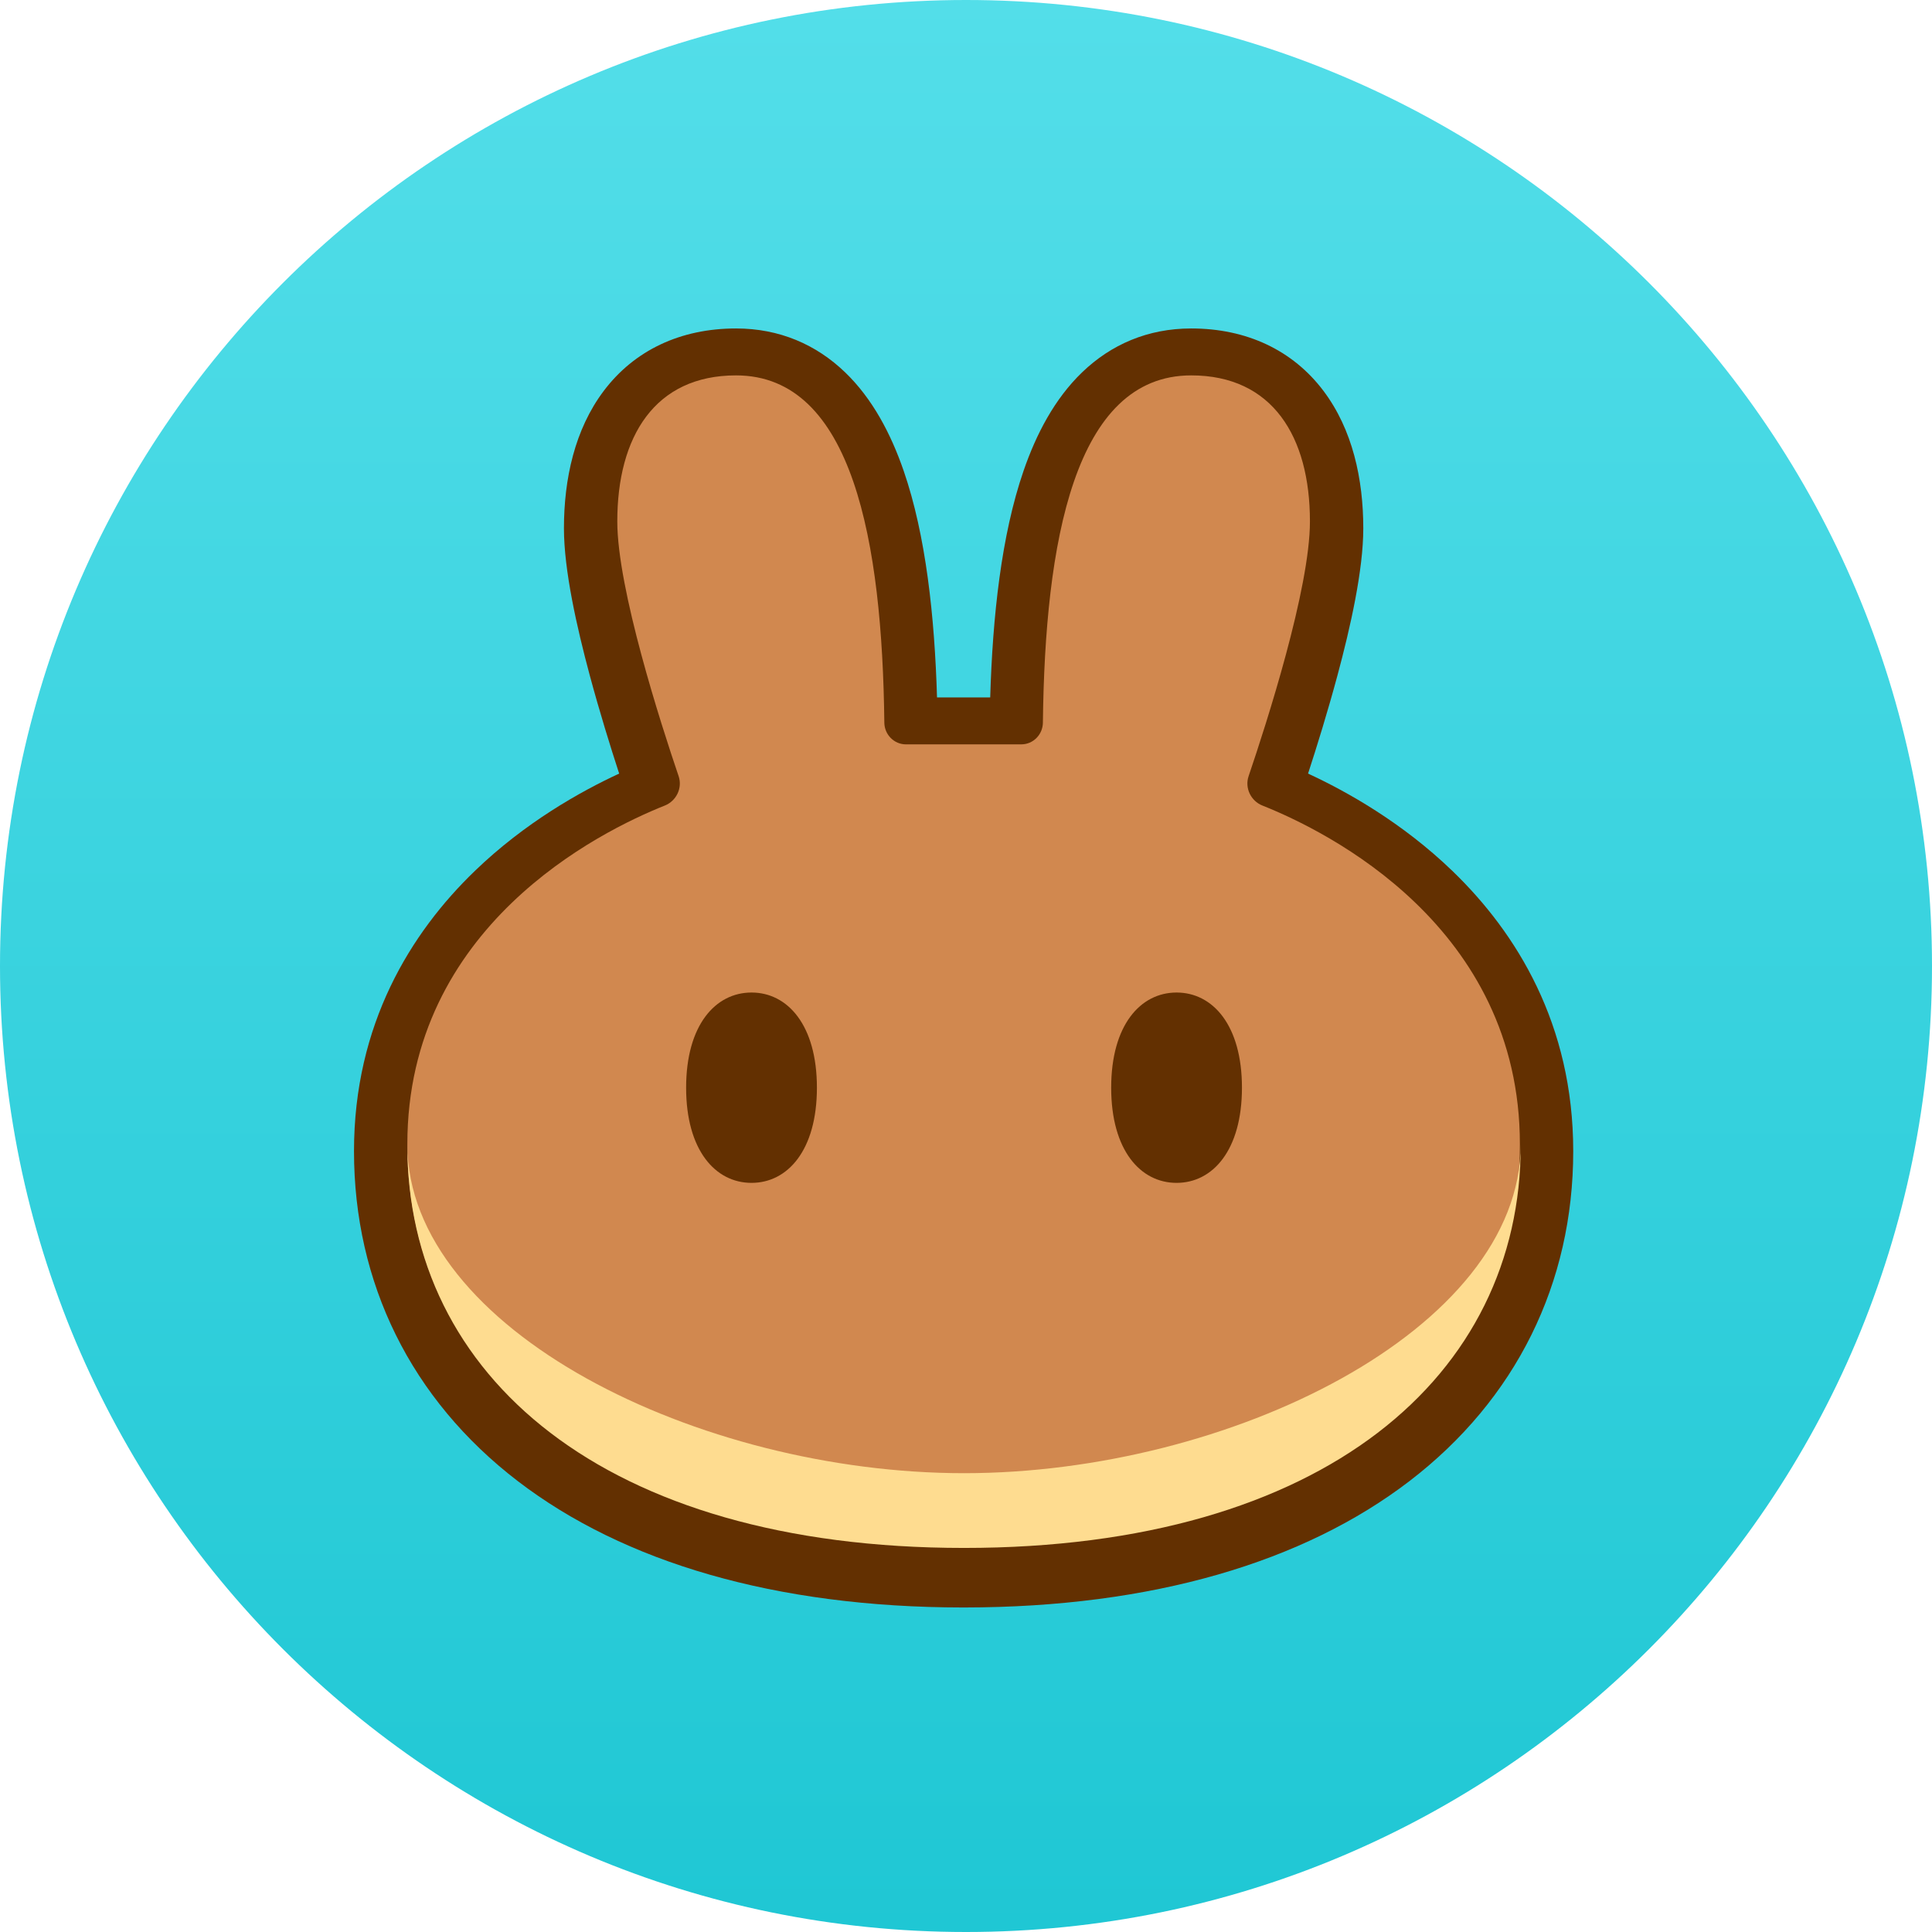
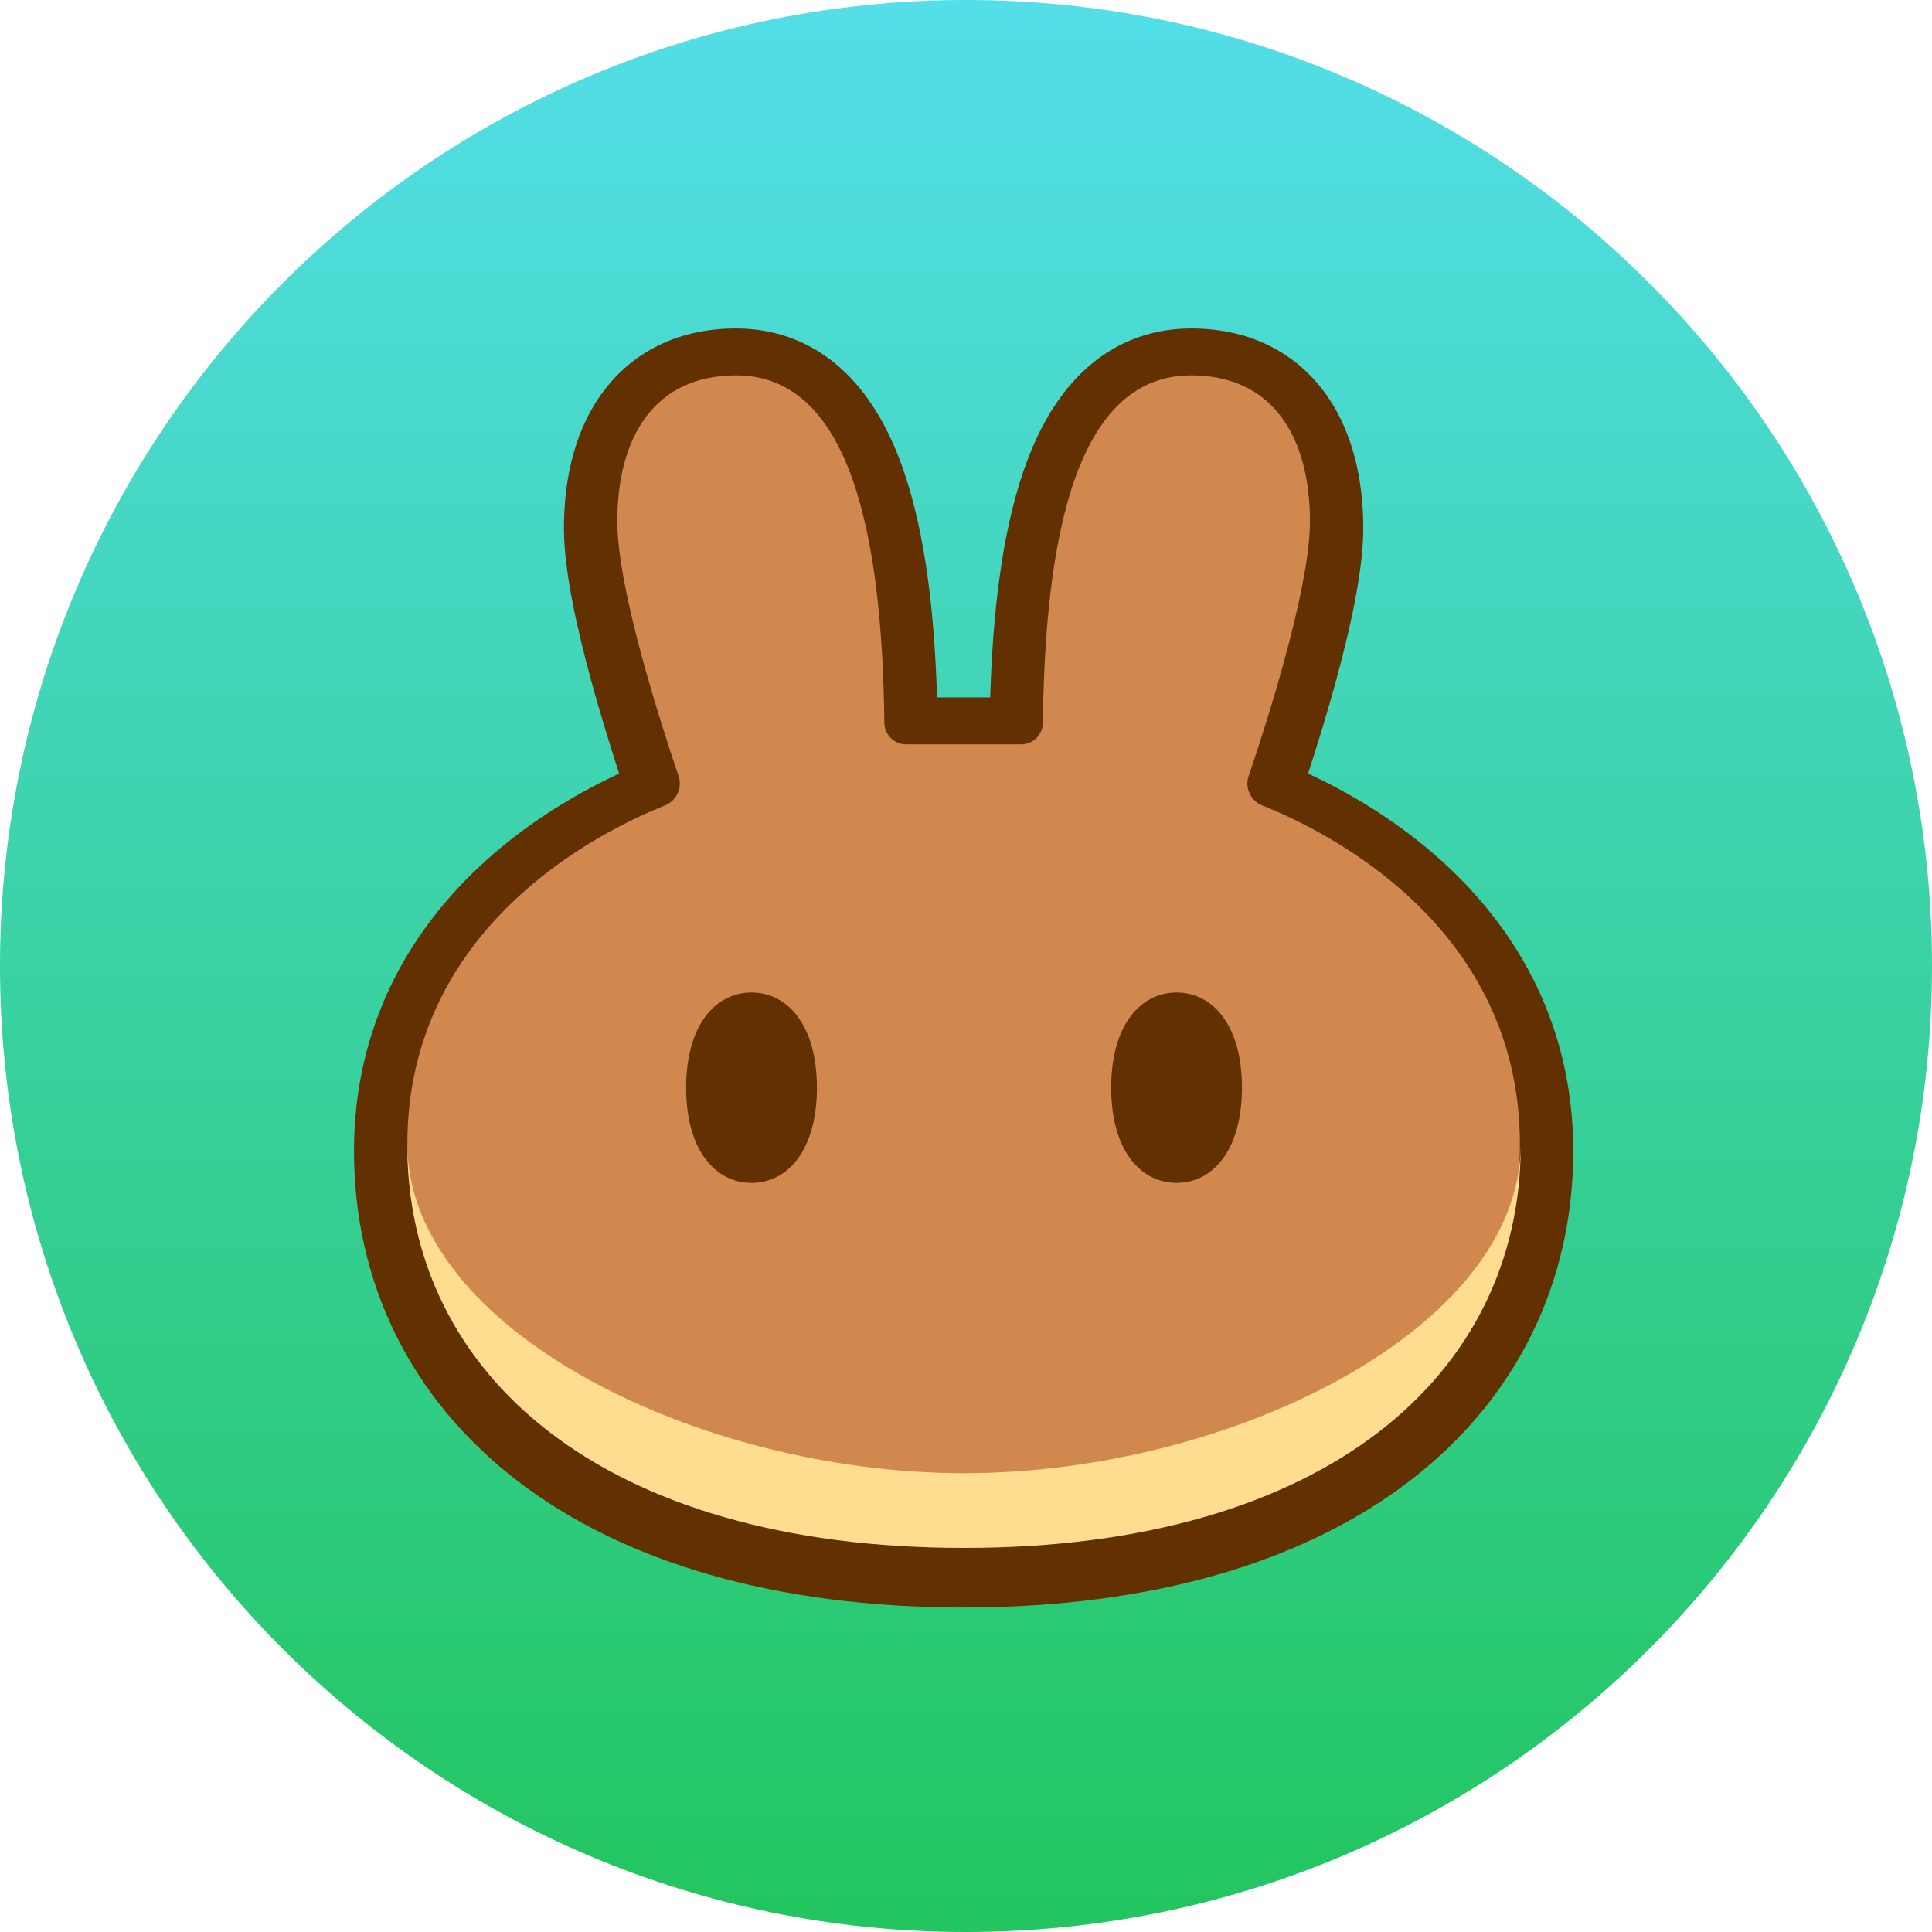
<svg xmlns="http://www.w3.org/2000/svg" width="96" height="96" fill="none" viewBox="0 0 96 96">
  <circle cx="48" cy="48" r="48" fill="url(#cake_logo_gradeint)" />
  <path fill="#633001" fill-rule="evenodd" d="M47.858 79.875C38.516 79.868 30.991 77.626 25.734 73.6C20.413 69.525 17.59 63.743 17.59 57.2C17.59 50.896 20.407 46.35 23.594 43.277C26.091 40.869 28.847 39.327 30.766 38.439C30.332 37.108 29.791 35.364 29.306 33.563C28.658 31.153 28.022 28.326 28.022 26.254C28.022 23.802 28.557 21.339 29.999 19.425C31.522 17.404 33.815 16.321 36.573 16.321C38.729 16.321 40.559 17.12 41.992 18.5C43.362 19.818 44.273 21.57 44.903 23.395C46.009 26.603 46.44 30.633 46.56 34.655H49.203C49.323 30.633 49.754 26.603 50.86 23.395C51.489 21.57 52.401 19.818 53.771 18.5C55.204 17.12 57.034 16.321 59.19 16.321C61.948 16.321 64.241 17.404 65.764 19.425C67.206 21.339 67.741 23.802 67.741 26.254C67.741 28.326 67.105 31.153 66.457 33.563C65.972 35.364 65.431 37.108 64.997 38.439C66.916 39.327 69.672 40.869 72.169 43.277C75.356 46.35 78.173 50.896 78.173 57.2C78.173 63.743 75.35 69.525 70.029 73.6C64.772 77.626 57.247 79.868 47.905 79.875H47.858Z" clip-rule="evenodd" />
  <path fill="#D1884F" d="M36.573 18.653C32.533 18.653 30.673 21.698 30.673 25.909C30.673 29.256 32.834 35.959 33.721 38.569C33.92 39.156 33.606 39.799 33.035 40.027C29.797 41.316 20.241 46.039 20.241 56.855C20.241 68.248 29.952 76.838 47.86 76.852C47.867 76.852 47.874 76.852 47.881 76.852C47.889 76.852 47.896 76.852 47.903 76.852C65.811 76.838 75.522 68.248 75.522 56.855C75.522 46.039 65.966 41.316 62.728 40.027C62.156 39.799 61.843 39.156 62.042 38.569C62.929 35.959 65.09 29.256 65.09 25.909C65.09 21.698 63.23 18.653 59.19 18.653C53.374 18.653 51.924 26.975 51.821 35.907C51.814 36.503 51.337 36.987 50.746 36.987H45.016C44.426 36.987 43.949 36.503 43.942 35.907C43.839 26.975 42.389 18.653 36.573 18.653Z" />
  <path fill="#FEDC90" d="M47.903 73.202C34.745 73.202 20.264 66.087 20.241 56.876C20.241 56.891 20.241 56.905 20.241 56.919C20.241 68.322 29.968 76.916 47.903 76.916C65.838 76.916 75.564 68.322 75.564 56.919C75.564 56.905 75.564 56.891 75.564 56.876C75.542 66.087 61.061 73.202 47.903 73.202Z" />
  <path fill="#633001" d="M40.592 54.047C40.592 57.157 39.137 58.776 37.343 58.776C35.548 58.776 34.093 57.157 34.093 54.047C34.093 50.938 35.548 49.318 37.343 49.318C39.137 49.318 40.592 50.938 40.592 54.047Z" />
  <path fill="#633001" d="M61.712 54.047C61.712 57.157 60.258 58.776 58.463 58.776C56.668 58.776 55.214 57.157 55.214 54.047C55.214 50.938 56.668 49.318 58.463 49.318C60.258 49.318 61.712 50.938 61.712 54.047Z" />
  <defs>
    <linearGradient id="cake_logo_gradeint" x1="48" x2="48" y1="0" y2="96" gradientUnits="userSpaceOnUse">
      <stop stop-color="#53DEE9" />
-       <stop offset="1" stop-color="#1FC7D4" />
+       <stop offset="1" stop-color="#22c55e" />
    </linearGradient>
  </defs>
</svg>
